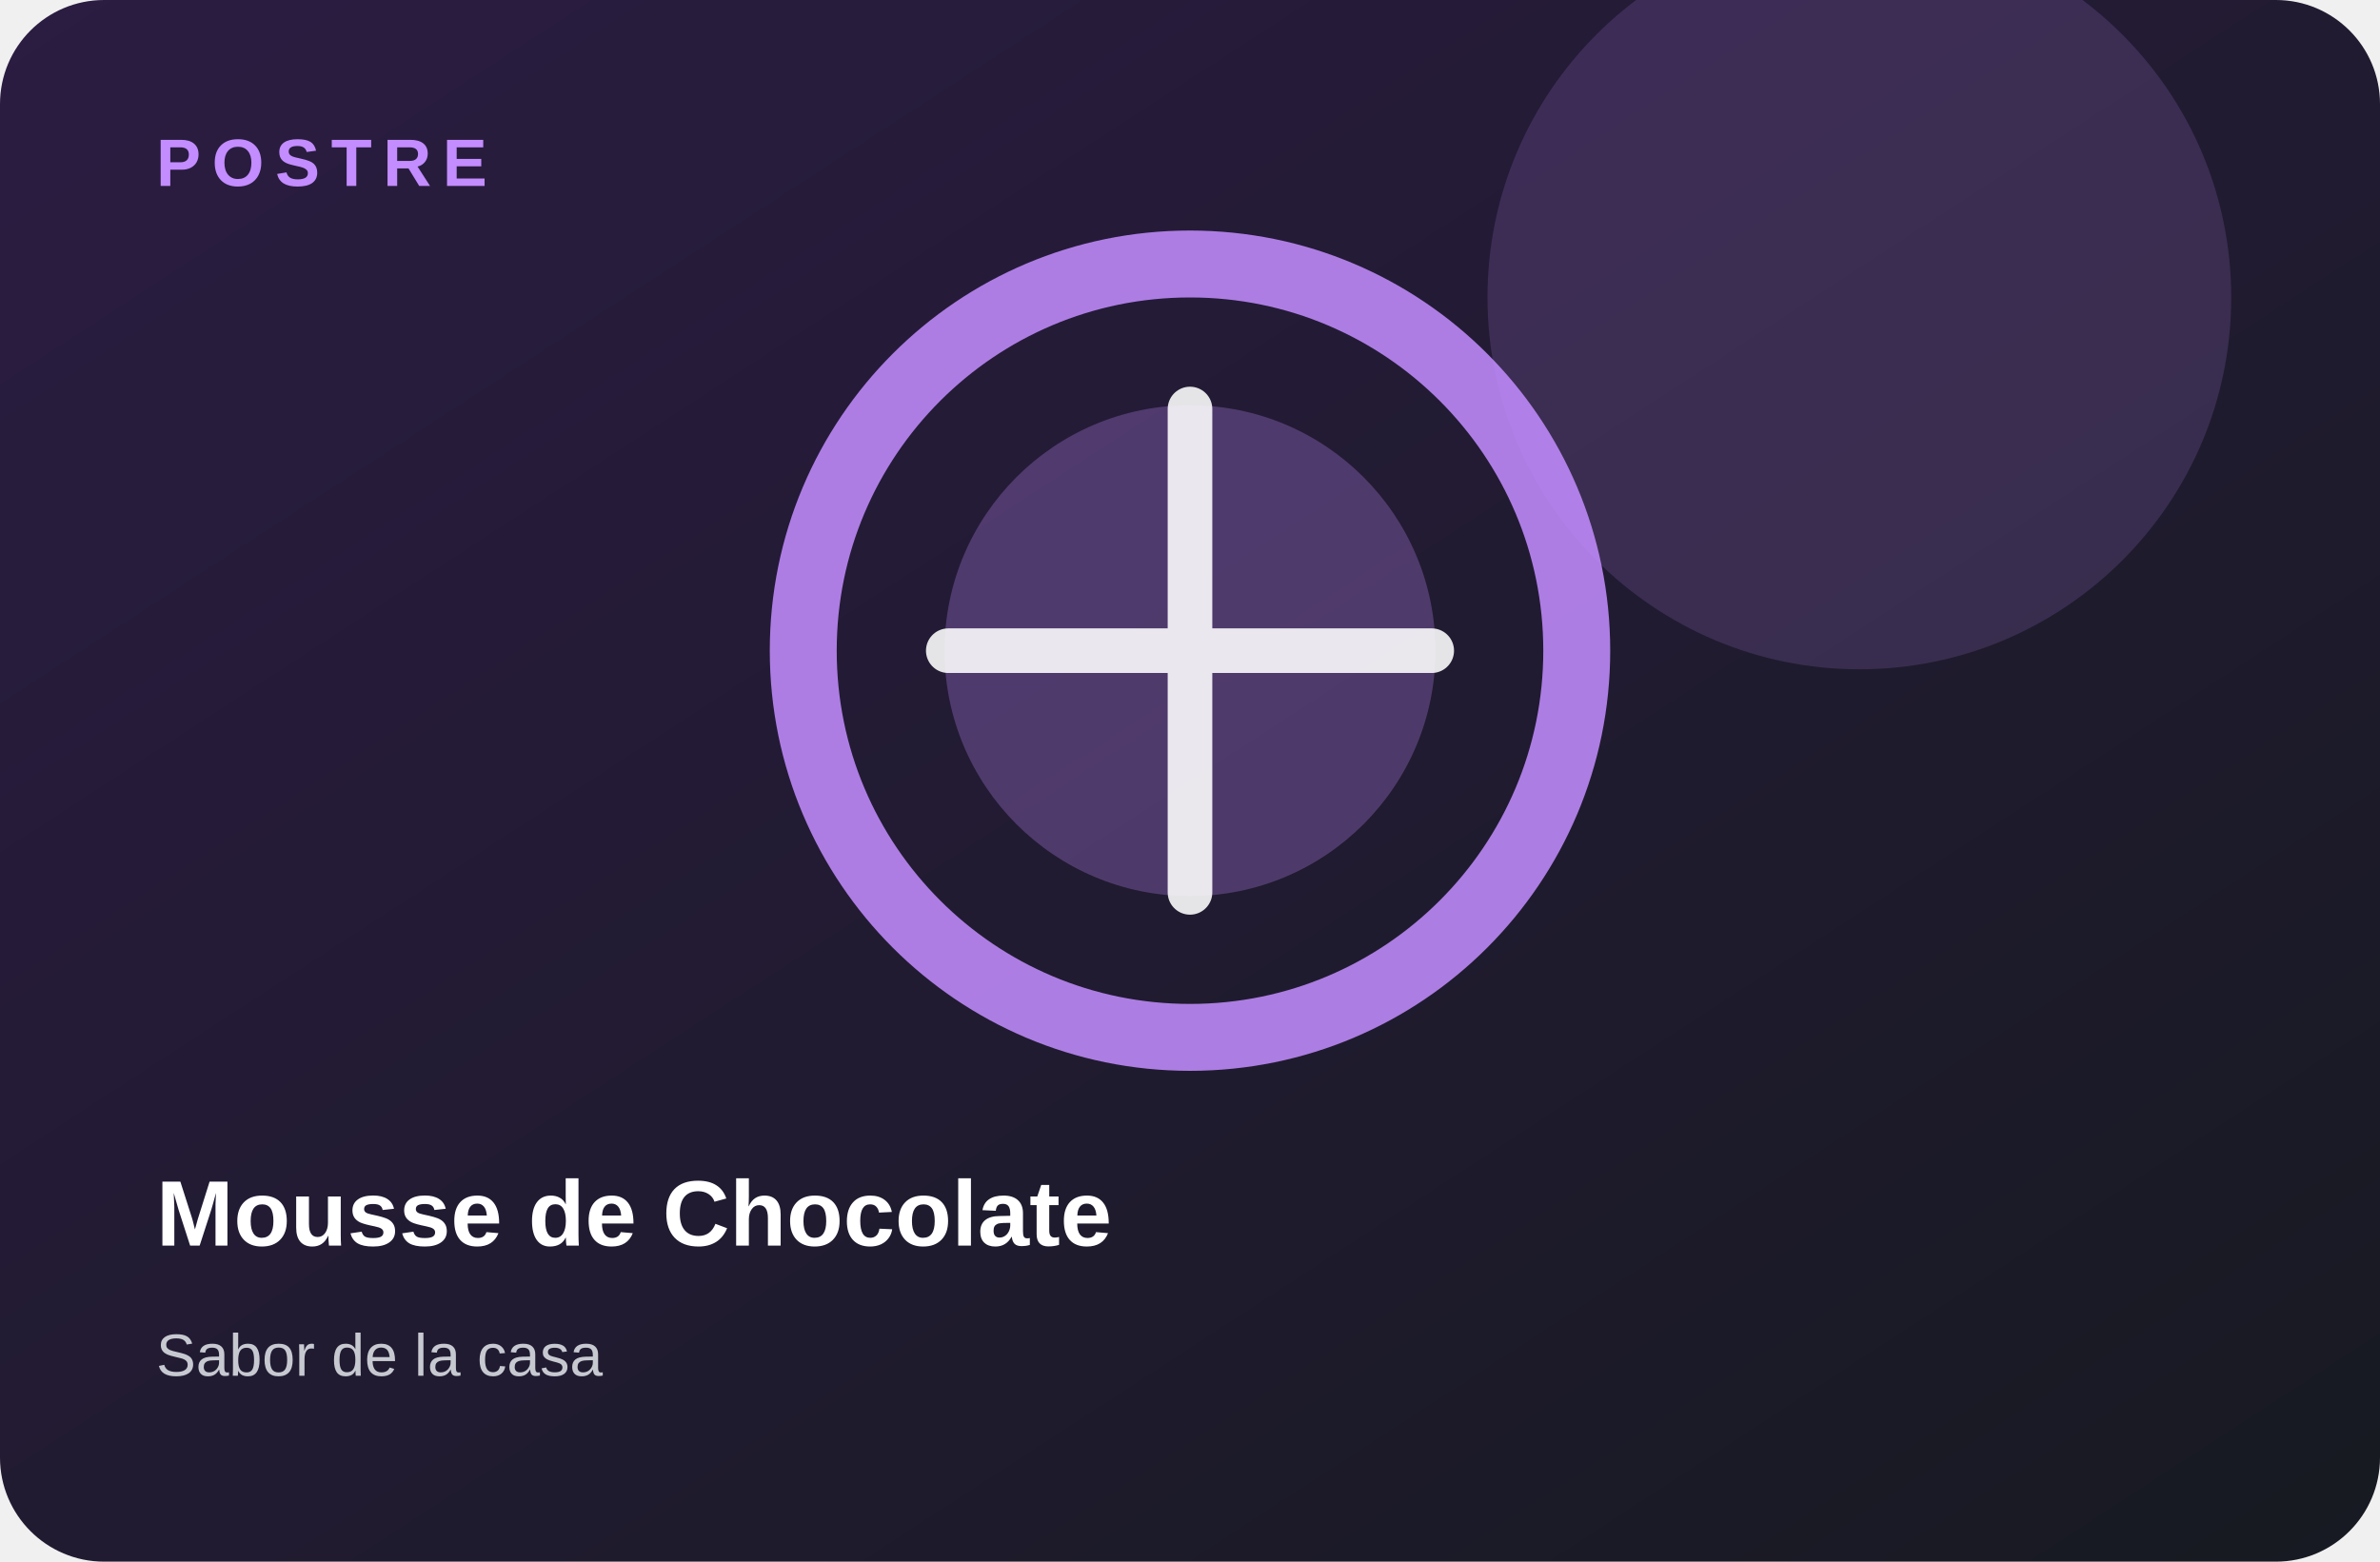
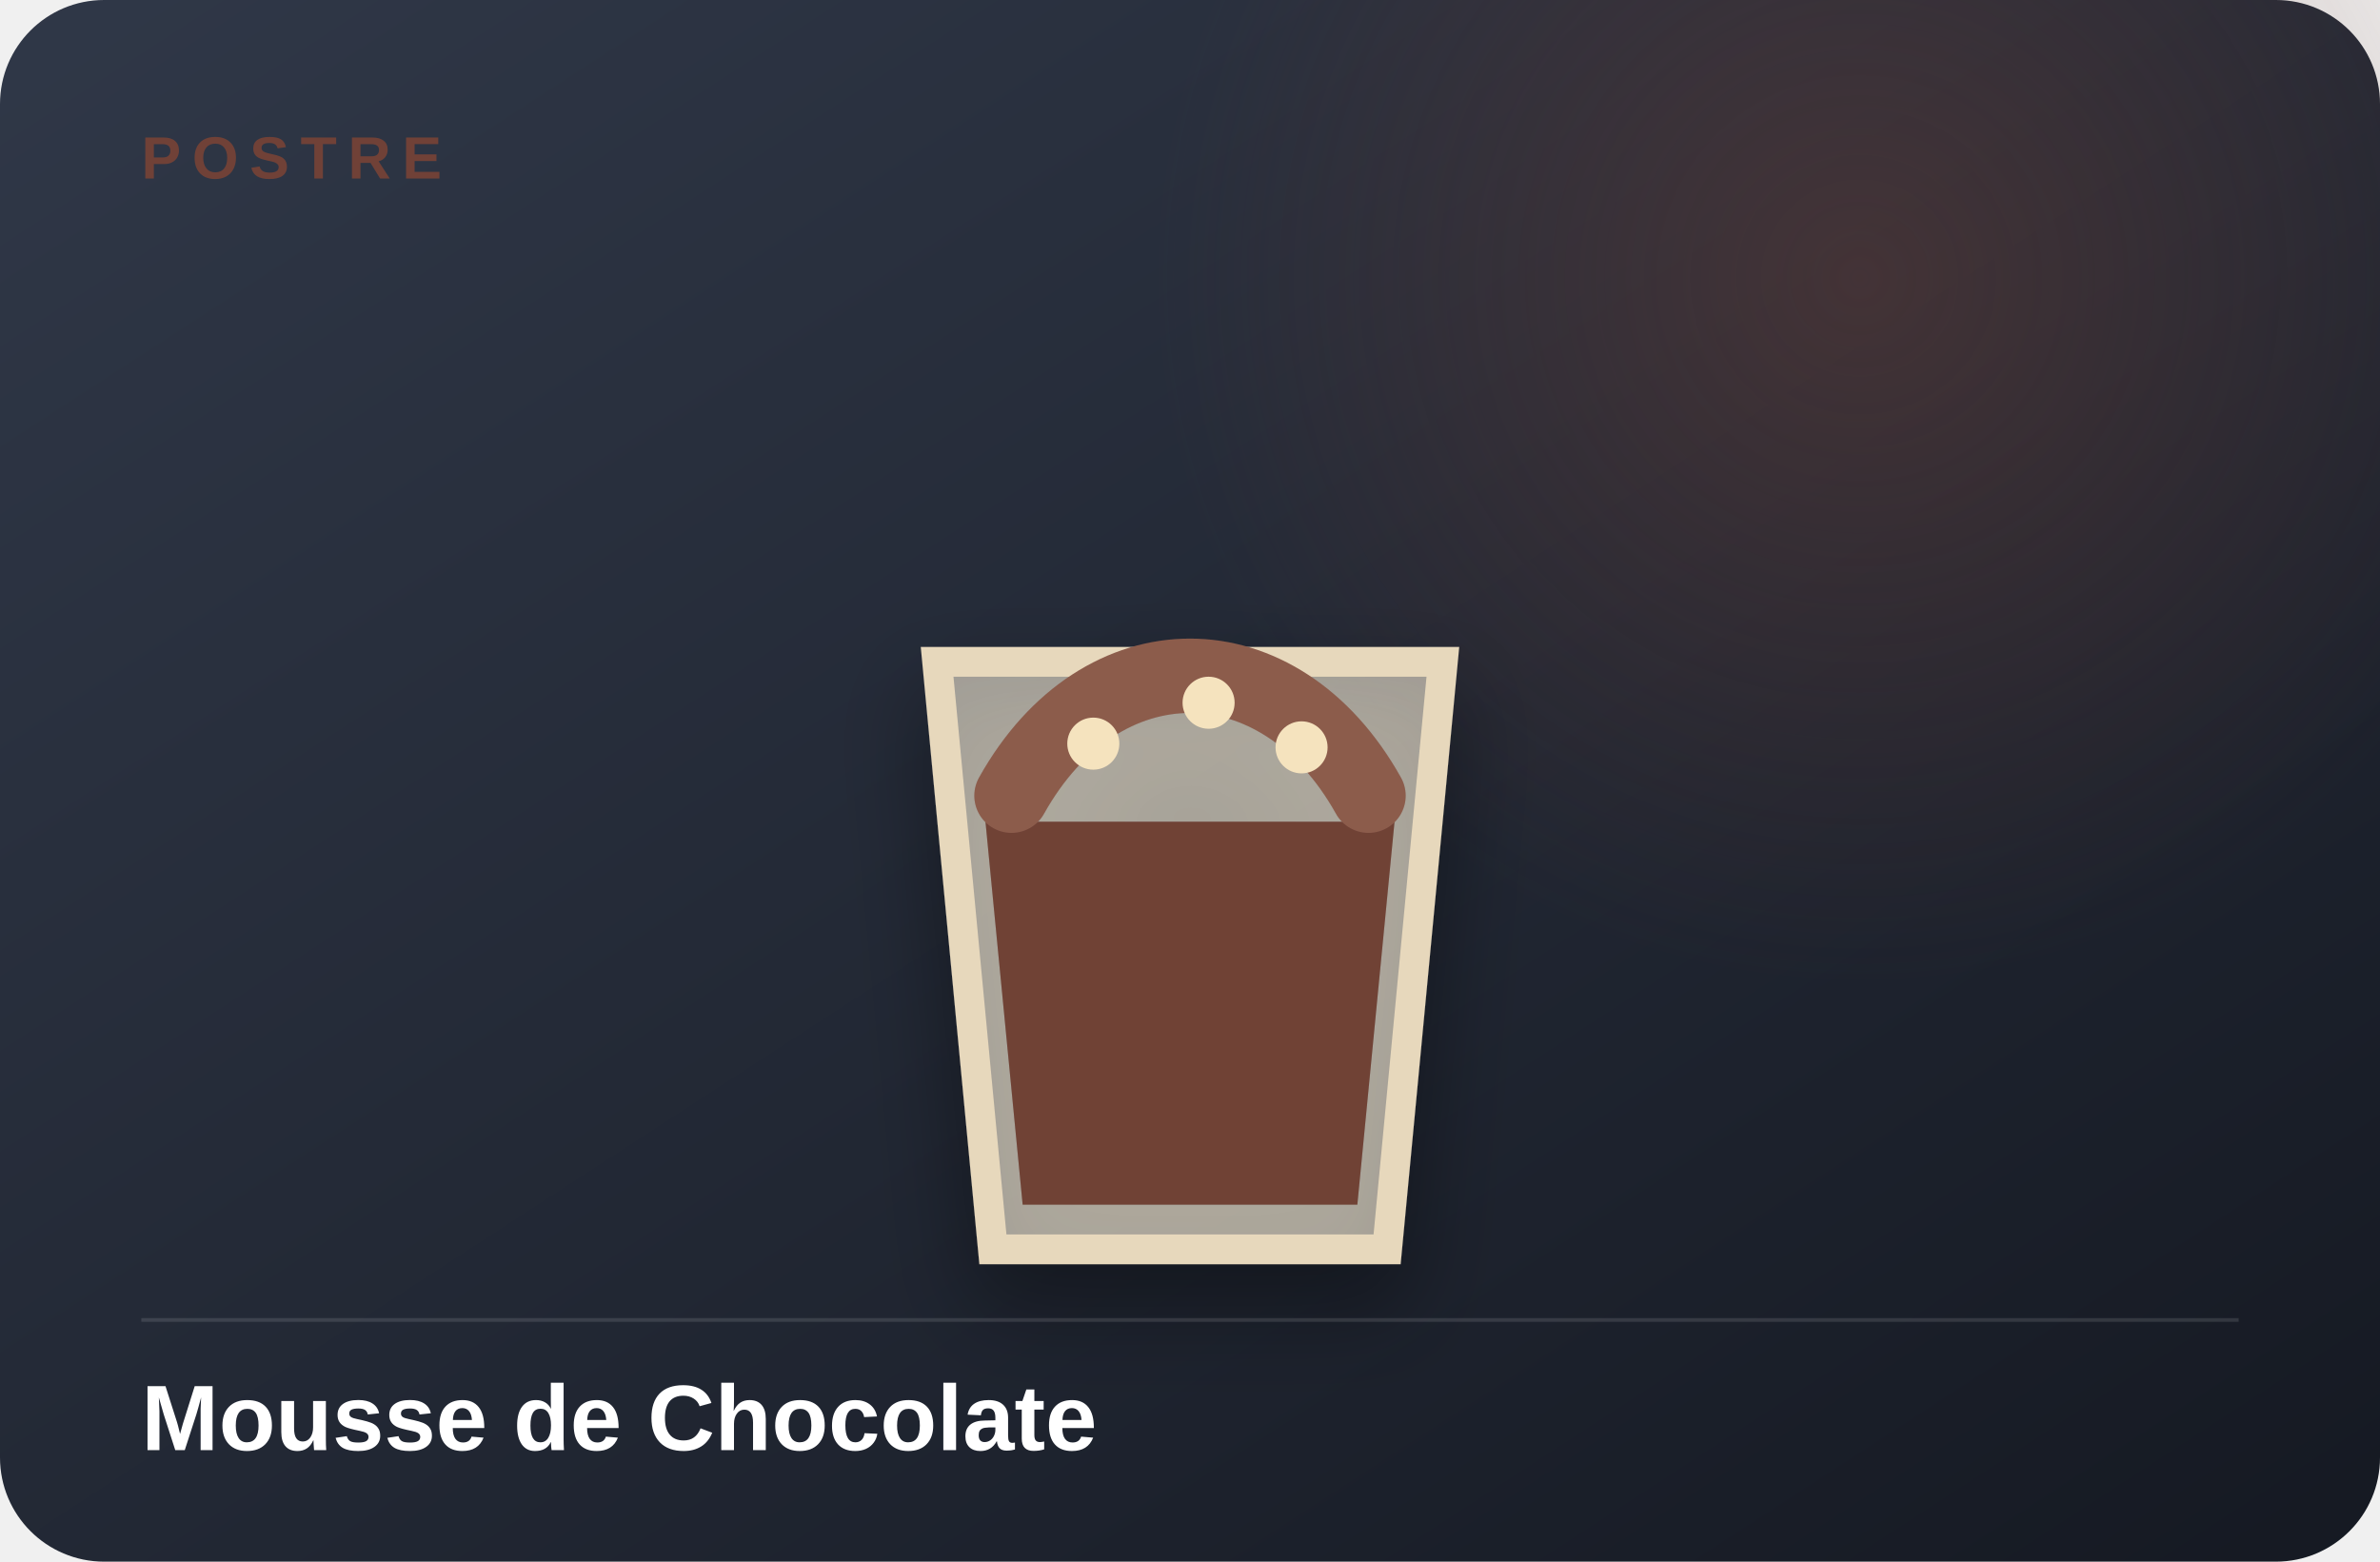
<svg xmlns="http://www.w3.org/2000/svg" viewBox="0 0 640 420" role="img" aria-label="Mousse de Chocolate">
  <defs>
-     <linearGradient id="bg" x1="0" y1="0" x2="1" y2="1">
-       <stop stop-color="#2b1c42" />
-       <stop offset="1" stop-color="#171a21" />
+     <linearGradient id="fondo" x1="0" y1="0" x2="1" y2="1">
+       <stop stop-color="#303848" />
+       <stop offset="1" stop-color="#151922" />
    </linearGradient>
+     <radialGradient id="luz">
+       <stop stop-color="#704137" stop-opacity=".42" />
+       <stop offset="1" stop-color="#704137" stop-opacity="0" />
+     </radialGradient>
+     <filter id="sombra" x="-.2" y="-.2" width="1.4" height="1.5">
+       <feDropShadow dx="0" dy="12" stdDeviation="12" flood-color="#000" flood-opacity=".42" />
+     </filter>
  </defs>
-   <rect width="640" height="420" rx="28" fill="url(#bg)" />
-   <circle cx="500" cy="80" r="100" fill="#c38cff" opacity=".16" />
-   <circle cx="320" cy="175" r="104" fill="none" stroke="#c38cff" stroke-width="18" opacity=".86" />
-   <circle cx="320" cy="175" r="66" fill="#c38cff" opacity=".28" />
-   <path d="M255 175h130M320 110v130" stroke="#fff" stroke-width="12" stroke-linecap="round" opacity=".88" />
-   <text x="42" y="50" fill="#c38cff" font-family="Arial,sans-serif" font-size="18" font-weight="700" letter-spacing="3">POSTRE</text>
-   <text x="42" y="335" fill="#fff" font-family="Arial,sans-serif" font-size="25" font-weight="700">Mousse de Chocolate</text>
-   <text x="42" y="370" fill="#c7c9d1" font-family="Arial,sans-serif" font-size="16">Sabor de la casa</text>
+   <rect width="640" height="420" rx="28" fill="url(#fondo)" />
+   <circle cx="500" cy="75" r="190" fill="url(#luz)" />
+   <text x="38" y="48" fill="#704137" font-family="Arial,sans-serif" font-size="16" font-weight="700" letter-spacing="3">POSTRE</text>
+   <g filter="url(#sombra)">
+     <path d="M252 178h136l-15 158H267z" fill="#fff4dd" fill-opacity=".55" stroke="#e7d8bc" stroke-width="8" />
+     <path d="M265 221h110l-10 103h-90z" fill="#704236" />
+     <path d="M272 214c24-43 72-43 96 0" fill="none" stroke="#8c5c4c" stroke-width="20" stroke-linecap="round" />
+     <g fill="#f5e3be">
+       <circle cx="294" cy="200" r="7" />
+       <circle cx="325" cy="189" r="7" />
+       <circle cx="350" cy="201" r="7" />
+     </g>
+   </g>
+   <path d="M38 355h564" stroke="#ffffff" stroke-opacity=".12" />
+   <text x="38" y="390" fill="#fff" font-family="Arial,sans-serif" font-size="25" font-weight="700">Mousse de Chocolate</text>
</svg>
